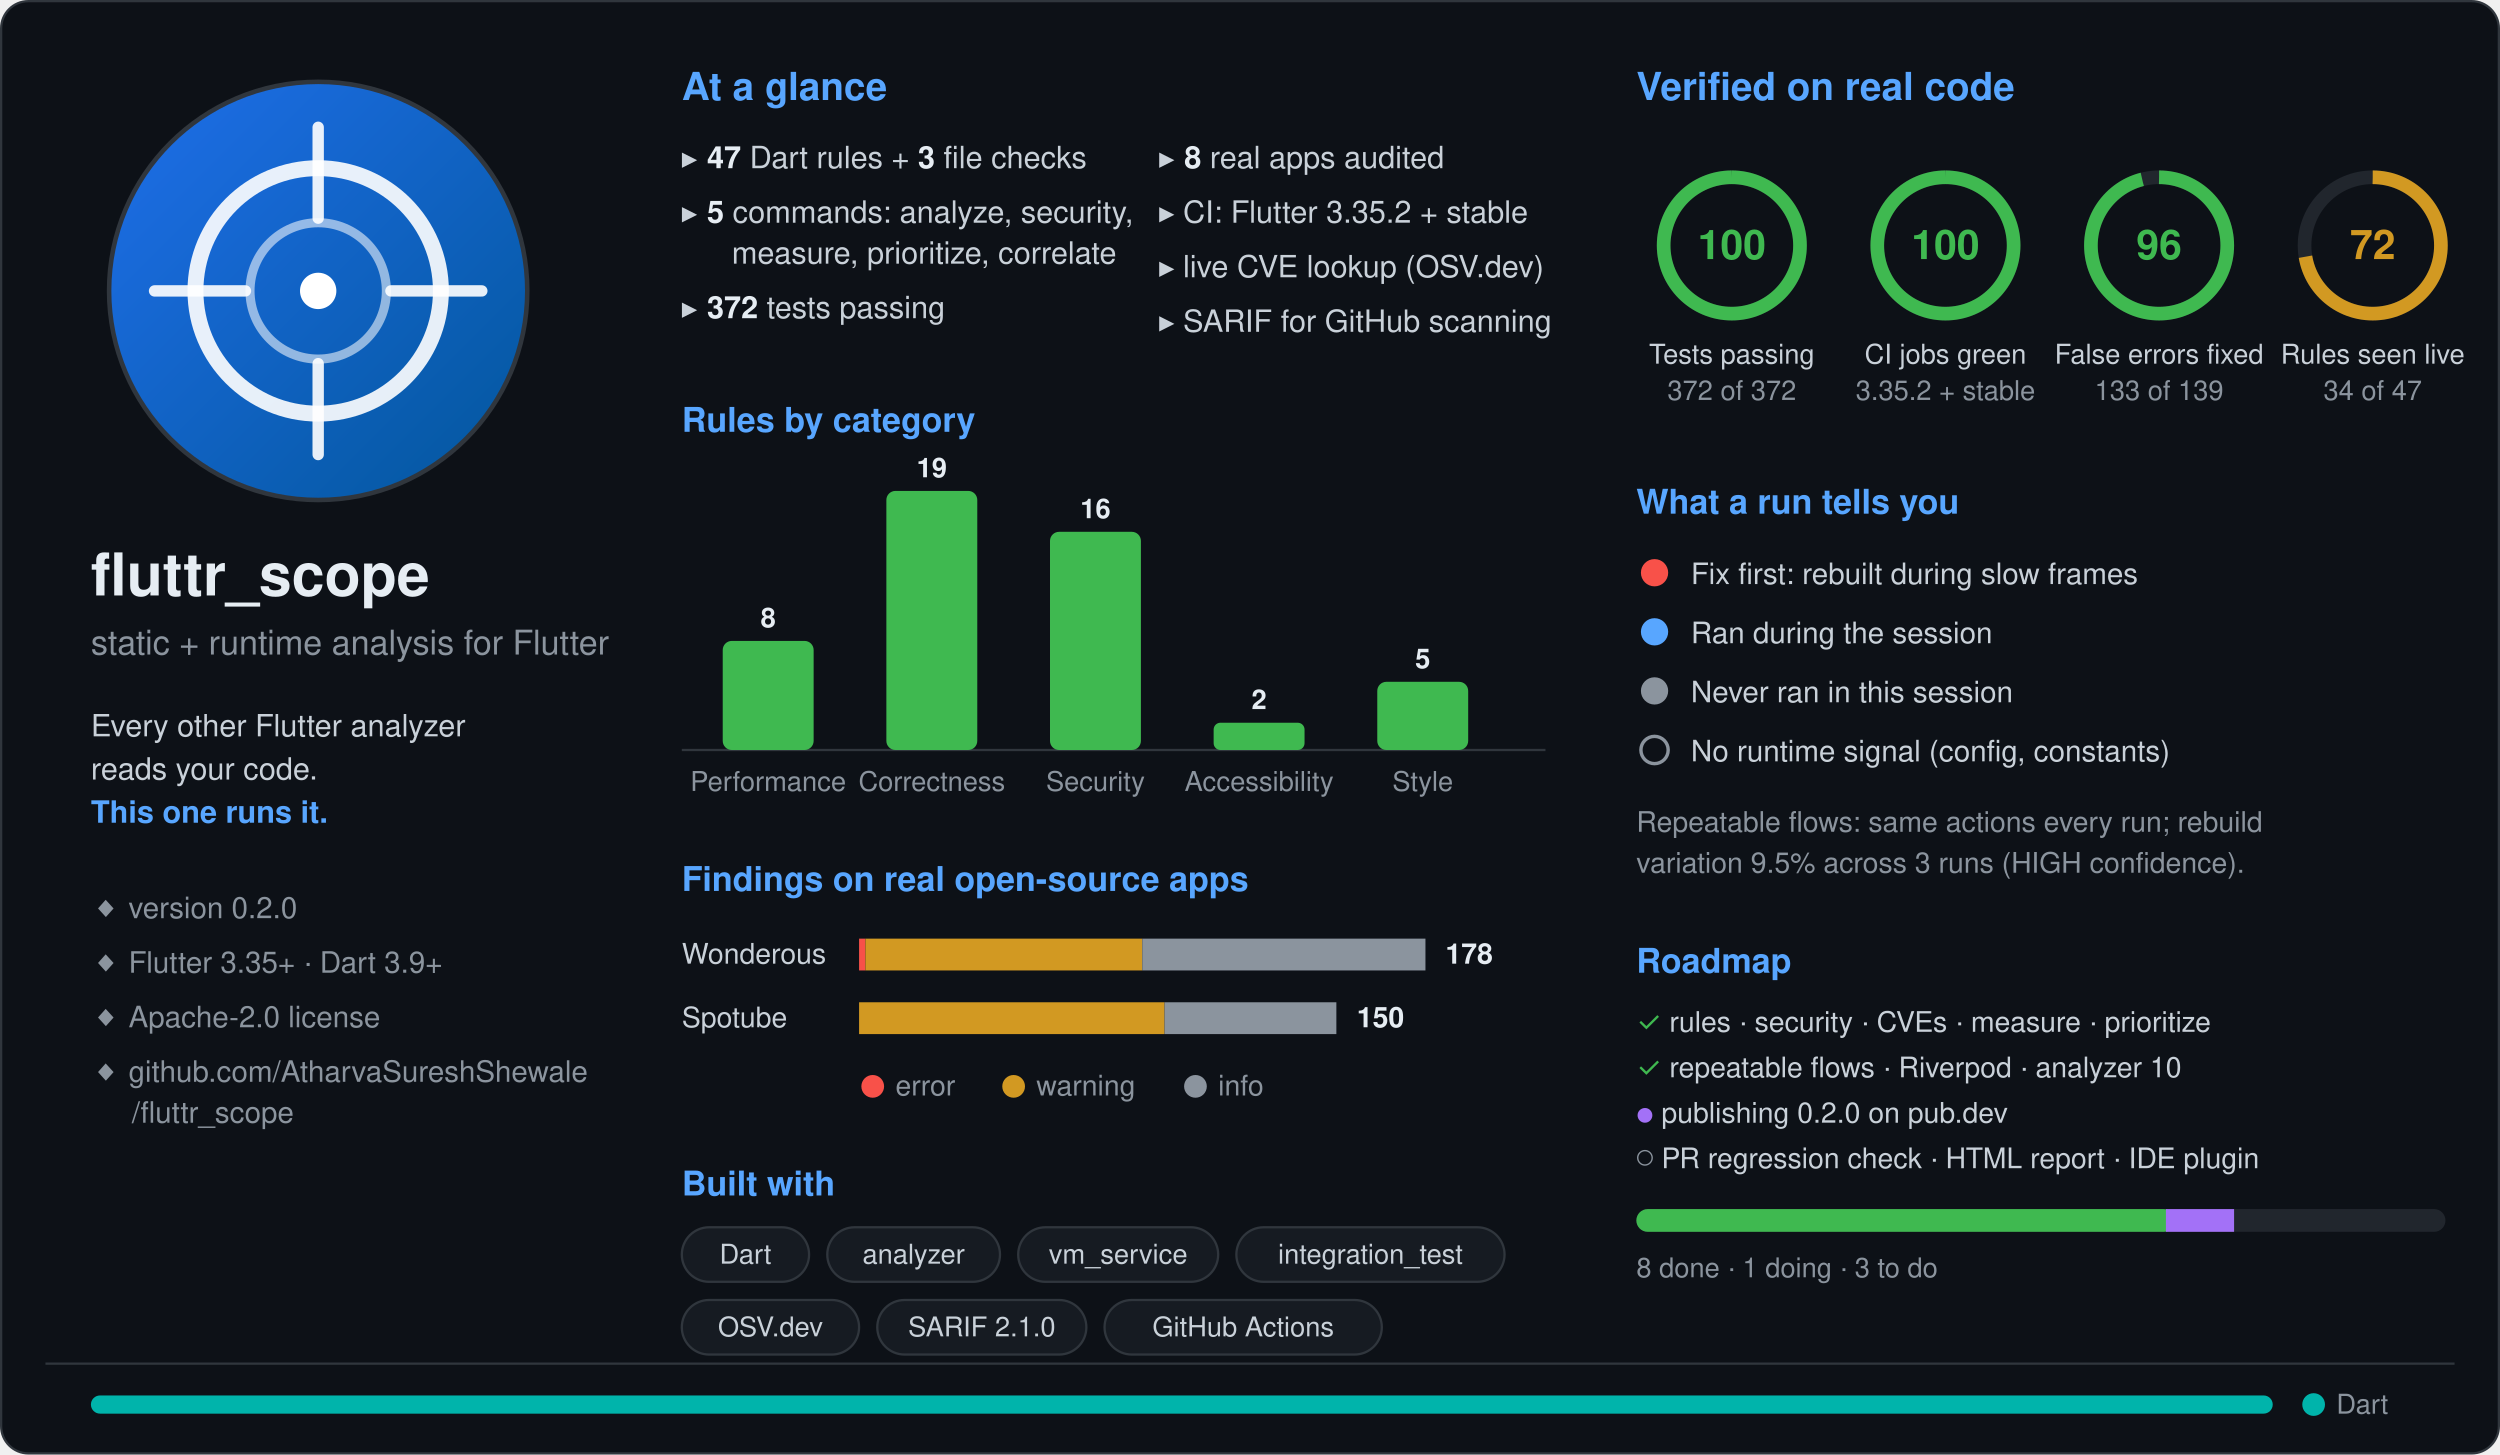
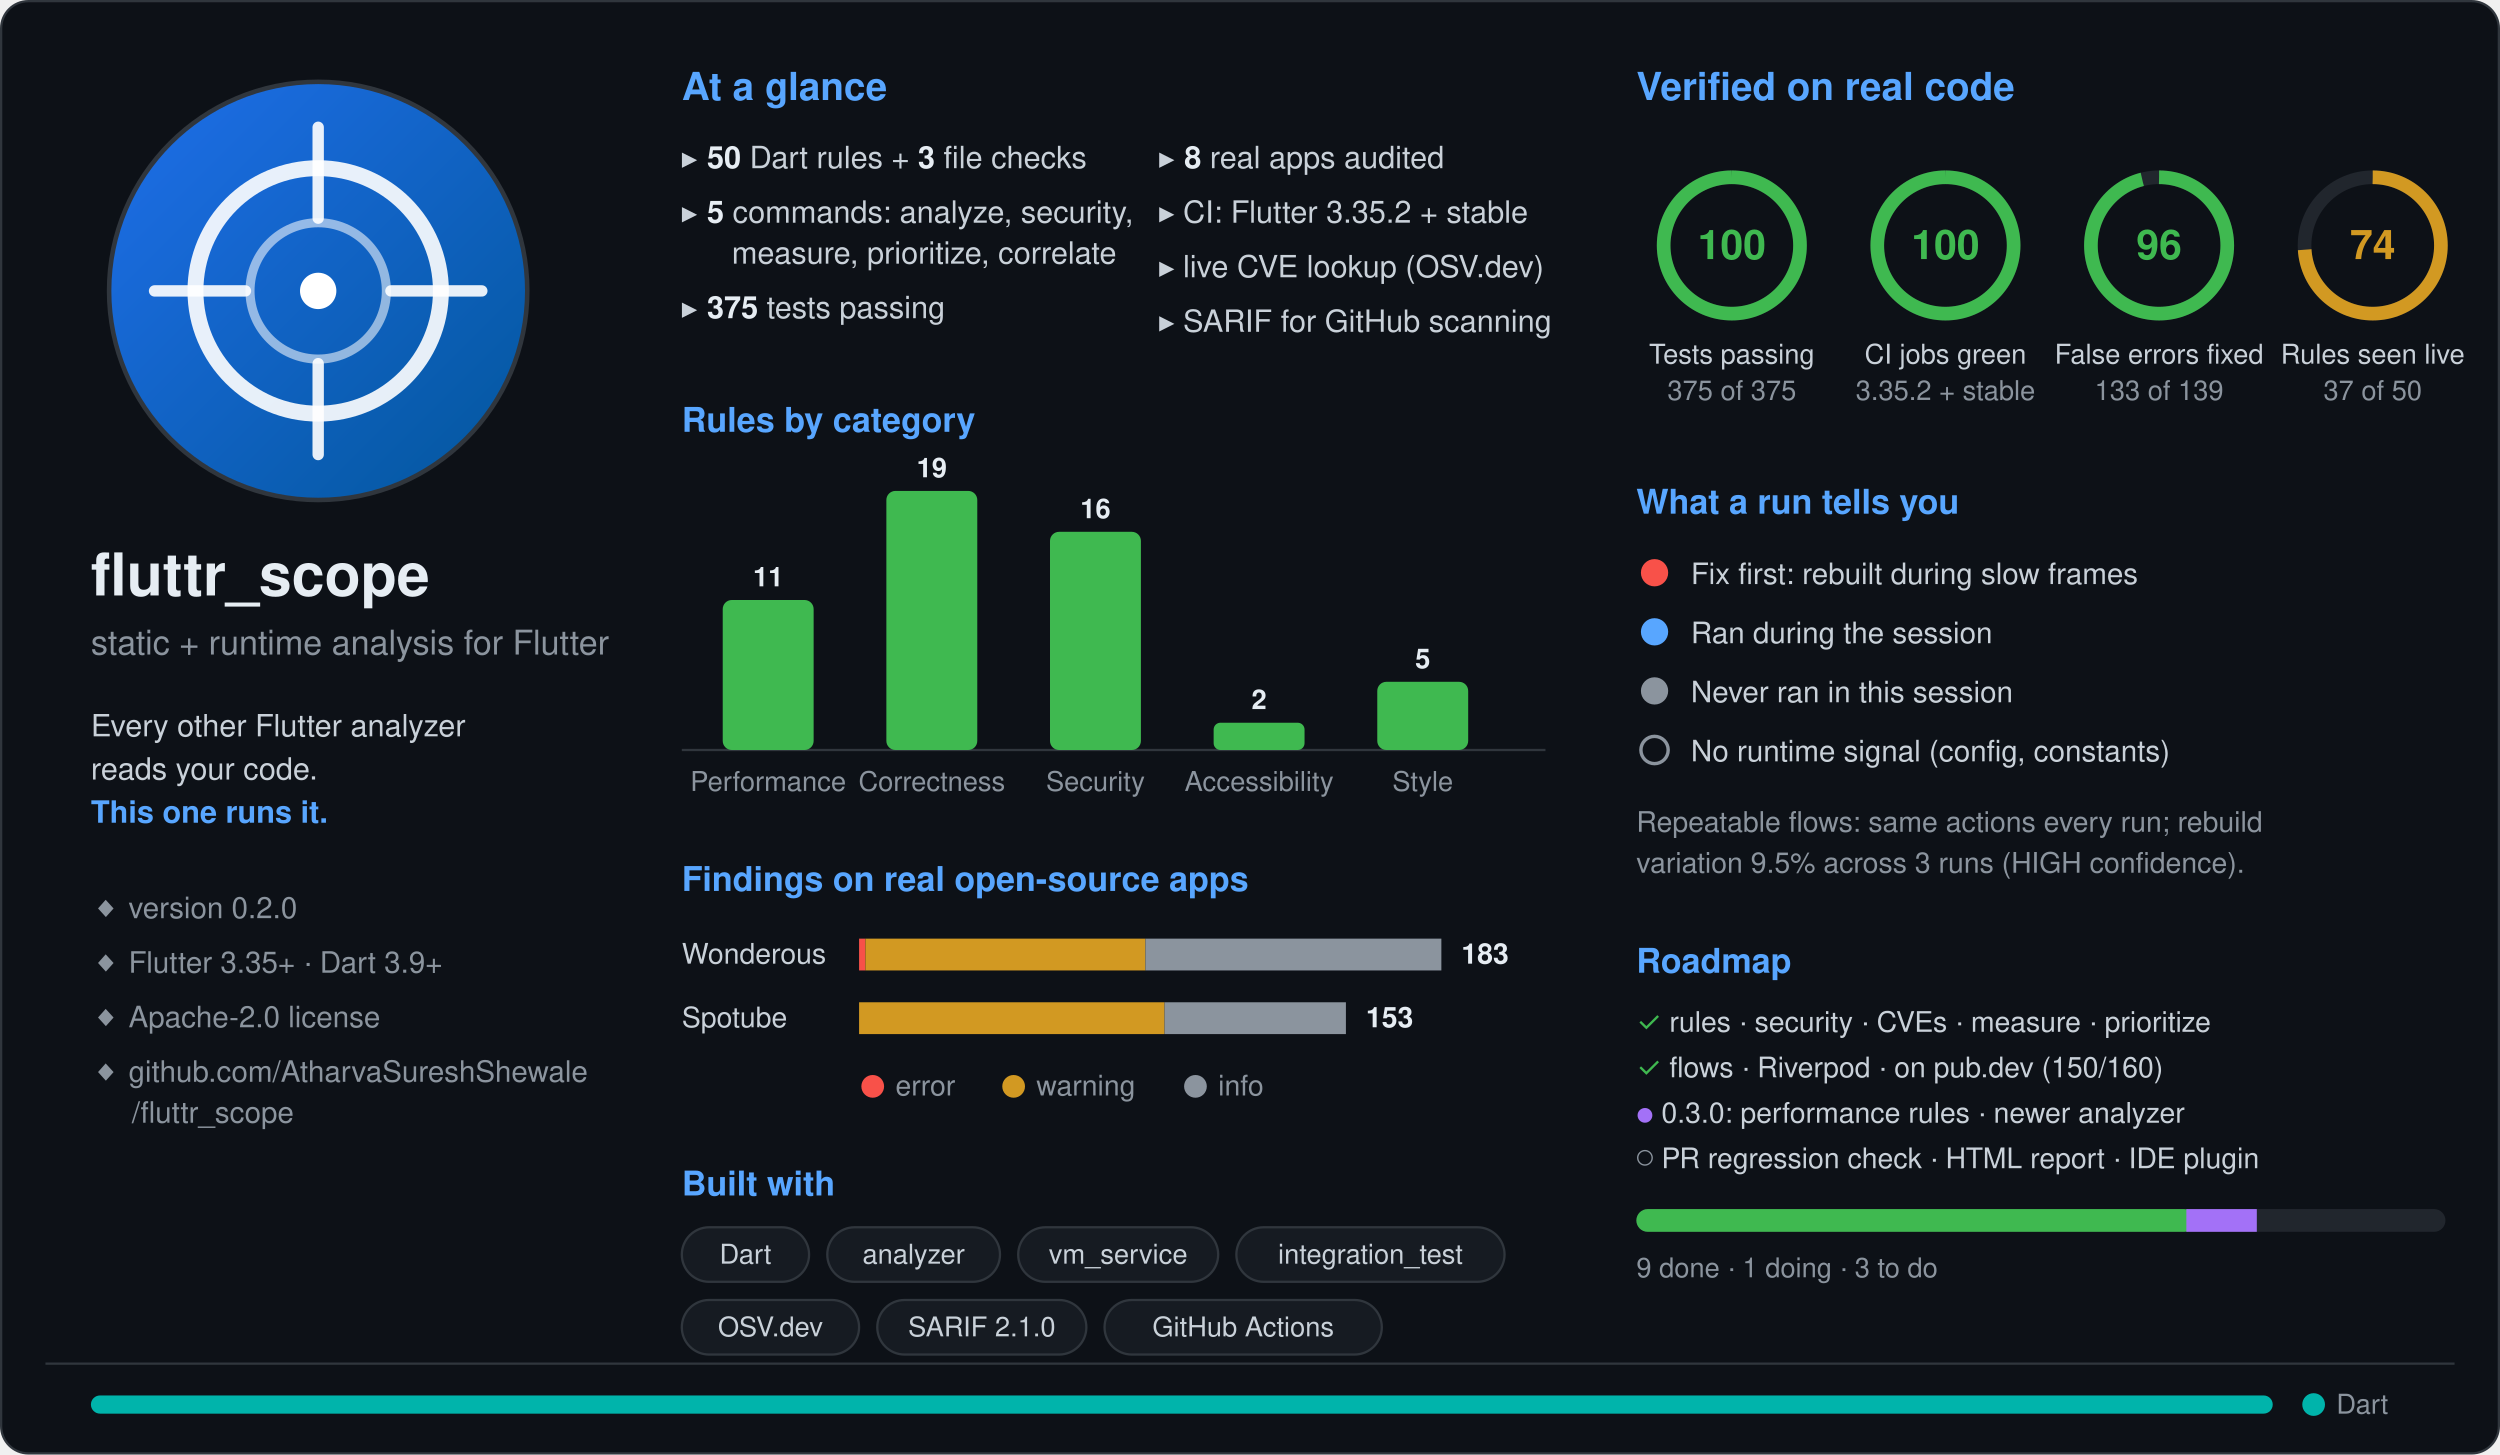
- <svg xmlns="http://www.w3.org/2000/svg" width="1100" height="640" viewBox="0 0 1100 640" role="img" aria-label="fluttr_scope project dashboard: 47 Dart rules plus 3 file checks, 5 commands, 372 tests passing, CI green on Flutter 3.35.2 and stable; rules by category; findings on Wonderous and Spotube; verification scores; roadmap progress">
+ <svg xmlns="http://www.w3.org/2000/svg" width="1100" height="640" viewBox="0 0 1100 640" role="img" aria-label="fluttr_scope project dashboard: 50 Dart rules plus 3 file checks, 5 commands, 375 tests passing, CI green on Flutter 3.35.2 and stable; rules by category; findings on Wonderous and Spotube; verification scores; roadmap progress">
  <defs>
    <linearGradient id="logo" x1="0" y1="0" x2="1" y2="1">
      <stop offset="0" stop-color="#1f6feb" />
      <stop offset="1" stop-color="#02569b" />
    </linearGradient>
  </defs>
  <rect x="0.5" y="0.5" width="1099" height="639" rx="12" fill="#0d1117" stroke="#30363d" />
  <g font-family="-apple-system, 'Segoe UI', Helvetica, Arial, sans-serif">
    <circle cx="140" cy="128" r="92" fill="url(#logo)" />
    <circle cx="140" cy="128" r="92" fill="none" stroke="#30363d" stroke-width="2" />
    <circle cx="140" cy="128" r="54" fill="none" stroke="#ffffff" stroke-opacity="0.9" stroke-width="7" />
    <circle cx="140" cy="128" r="30" fill="none" stroke="#ffffff" stroke-opacity="0.55" stroke-width="4" />
    <line x1="140" y1="56" x2="140" y2="96" stroke="#ffffff" stroke-opacity="0.9" stroke-width="5" stroke-linecap="round" />
    <line x1="140" y1="160" x2="140" y2="200" stroke="#ffffff" stroke-opacity="0.9" stroke-width="5" stroke-linecap="round" />
    <line x1="68" y1="128" x2="108" y2="128" stroke="#ffffff" stroke-opacity="0.9" stroke-width="5" stroke-linecap="round" />
    <line x1="172" y1="128" x2="212" y2="128" stroke="#ffffff" stroke-opacity="0.9" stroke-width="5" stroke-linecap="round" />
    <circle cx="140" cy="128" r="8" fill="#ffffff" />
    <text x="40" y="262" font-size="26" font-weight="700" fill="#e6edf3">fluttr_scope</text>
    <text x="40" y="288" font-size="15" fill="#8b949e">static + runtime analysis for Flutter</text>
    <text x="40" y="324" font-size="13.5" fill="#c9d1d9">Every other Flutter analyzer</text>
    <text x="40" y="343" font-size="13.5" fill="#c9d1d9">reads your code.</text>
    <text x="40" y="362" font-size="13.5" fill="#58a6ff" font-weight="600">This one runs it.</text>
    <g font-size="13" fill="#8b949e">
      <text x="40" y="404">◆  version 0.2.0</text>
      <text x="40" y="428">◆  Flutter 3.35+ · Dart 3.9+</text>
      <text x="40" y="452">◆  Apache-2.0 license</text>
      <text x="40" y="476">◆  github.com/AtharvaSureshShewale</text>
      <text x="58" y="494">/fluttr_scope</text>
    </g>
    <text x="300" y="44" font-size="17" font-weight="600" fill="#58a6ff">At a glance</text>
    <g font-size="13.5" fill="#c9d1d9">
-       <text x="300" y="74">▸  <tspan font-weight="700" fill="#e6edf3">47</tspan> Dart rules + <tspan font-weight="700" fill="#e6edf3">3</tspan> file checks</text>
+       <text x="300" y="74">▸  <tspan font-weight="700" fill="#e6edf3">50</tspan> Dart rules + <tspan font-weight="700" fill="#e6edf3">3</tspan> file checks</text>
      <text x="300" y="98">▸  <tspan font-weight="700" fill="#e6edf3">5</tspan> commands: analyze, security,</text>
      <text x="322" y="116">measure, prioritize, correlate</text>
-       <text x="300" y="140">▸  <tspan font-weight="700" fill="#e6edf3">372</tspan> tests passing</text>
+       <text x="300" y="140">▸  <tspan font-weight="700" fill="#e6edf3">375</tspan> tests passing</text>
      <text x="510" y="74">▸  <tspan font-weight="700" fill="#e6edf3">8</tspan> real apps audited</text>
      <text x="510" y="98">▸  CI: Flutter 3.35.2 + stable</text>
      <text x="510" y="122">▸  live CVE lookup (OSV.dev)</text>
      <text x="510" y="146">▸  SARIF for GitHub scanning</text>
    </g>
    <text x="300" y="190" font-size="15" font-weight="600" fill="#58a6ff">Rules by category</text>
    <line x1="300" y1="330" x2="680" y2="330" stroke="#30363d" />
    <g font-size="12" text-anchor="middle">
-       <rect x="318" y="282" width="40" height="48" rx="4" fill="#3fb950" />
-       <text x="338" y="276" fill="#e6edf3" font-weight="600">8</text>
+       <rect x="318" y="264" width="40" height="66" rx="4" fill="#3fb950" />
+       <text x="338" y="258" fill="#e6edf3" font-weight="600">11</text>
      <text x="338" y="348" fill="#8b949e">Performance</text>
      <rect x="390" y="216" width="40" height="114" rx="4" fill="#3fb950" />
      <text x="410" y="210" fill="#e6edf3" font-weight="600">19</text>
      <text x="410" y="348" fill="#8b949e">Correctness</text>
      <rect x="462" y="234" width="40" height="96" rx="4" fill="#3fb950" />
      <text x="482" y="228" fill="#e6edf3" font-weight="600">16</text>
      <text x="482" y="348" fill="#8b949e">Security</text>
      <rect x="534" y="318" width="40" height="12" rx="3" fill="#3fb950" />
      <text x="554" y="312" fill="#e6edf3" font-weight="600">2</text>
      <text x="554" y="348" fill="#8b949e">Accessibility</text>
      <rect x="606" y="300" width="40" height="30" rx="4" fill="#3fb950" />
      <text x="626" y="294" fill="#e6edf3" font-weight="600">5</text>
      <text x="626" y="348" fill="#8b949e">Style</text>
    </g>
    <text x="300" y="392" font-size="15" font-weight="600" fill="#58a6ff">Findings on real open-source apps</text>
    <g font-size="12.5">
      <text x="300" y="424" fill="#c9d1d9">Wonderous</text>
      <rect x="378" y="413" width="2.8" height="14" fill="#f85149" />
-       <rect x="380.8" y="413" width="121.8" height="14" fill="#d29922" />
-       <rect x="502.6" y="413" width="124.6" height="14" fill="#8b949e" />
-       <text x="636" y="424" fill="#e6edf3" font-weight="600">178</text>
+       <rect x="380.8" y="413" width="123.2" height="14" fill="#d29922" />
+       <rect x="504" y="413" width="130.2" height="14" fill="#8b949e" />
+       <text x="643" y="424" fill="#e6edf3" font-weight="600">183</text>
      <text x="300" y="452" fill="#c9d1d9">Spotube</text>
      <rect x="378" y="441" width="134.4" height="14" fill="#d29922" />
-       <rect x="512.4" y="441" width="75.6" height="14" fill="#8b949e" />
-       <text x="597" y="452" fill="#e6edf3" font-weight="600">150</text>
+       <rect x="512.4" y="441" width="79.8" height="14" fill="#8b949e" />
+       <text x="601" y="452" fill="#e6edf3" font-weight="600">153</text>
      <circle cx="384" cy="478" r="5" fill="#f85149" />
      <text x="394" y="482" fill="#8b949e">error</text>
      <circle cx="446" cy="478" r="5" fill="#d29922" />
      <text x="456" y="482" fill="#8b949e">warning</text>
      <circle cx="526" cy="478" r="5" fill="#8b949e" />
      <text x="536" y="482" fill="#8b949e">info</text>
    </g>
    <text x="300" y="526" font-size="15" font-weight="600" fill="#58a6ff">Built with</text>
    <g font-size="12" fill="#c9d1d9">
      <rect x="300" y="540" width="56" height="24" rx="12" fill="#161b22" stroke="#30363d" />
      <text x="328" y="556" text-anchor="middle">Dart</text>
      <rect x="364" y="540" width="76" height="24" rx="12" fill="#161b22" stroke="#30363d" />
      <text x="402" y="556" text-anchor="middle">analyzer</text>
      <rect x="448" y="540" width="88" height="24" rx="12" fill="#161b22" stroke="#30363d" />
      <text x="492" y="556" text-anchor="middle">vm_service</text>
      <rect x="544" y="540" width="118" height="24" rx="12" fill="#161b22" stroke="#30363d" />
      <text x="603" y="556" text-anchor="middle">integration_test</text>
      <rect x="300" y="572" width="78" height="24" rx="12" fill="#161b22" stroke="#30363d" />
      <text x="339" y="588" text-anchor="middle">OSV.dev</text>
      <rect x="386" y="572" width="92" height="24" rx="12" fill="#161b22" stroke="#30363d" />
      <text x="432" y="588" text-anchor="middle">SARIF 2.1.0</text>
      <rect x="486" y="572" width="122" height="24" rx="12" fill="#161b22" stroke="#30363d" />
      <text x="547" y="588" text-anchor="middle">GitHub Actions</text>
    </g>
    <text x="720" y="44" font-size="17" font-weight="600" fill="#58a6ff">Verified on real code</text>
    <g font-size="12" text-anchor="middle">
      <g transform="translate(762,108)">
        <circle r="30" fill="none" stroke="#21262d" stroke-width="6" />
        <circle r="30" fill="none" stroke="#3fb950" stroke-width="6" stroke-dasharray="188.5 188.5" transform="rotate(-90)" />
        <text y="6" font-size="18" font-weight="700" fill="#3fb950">100</text>
        <text y="52" fill="#c9d1d9">Tests passing</text>
-         <text y="68" fill="#8b949e">372 of 372</text>
+         <text y="68" fill="#8b949e">375 of 375</text>
      </g>
      <g transform="translate(856,108)">
        <circle r="30" fill="none" stroke="#21262d" stroke-width="6" />
        <circle r="30" fill="none" stroke="#3fb950" stroke-width="6" stroke-dasharray="188.5 188.5" transform="rotate(-90)" />
        <text y="6" font-size="18" font-weight="700" fill="#3fb950">100</text>
        <text y="52" fill="#c9d1d9">CI jobs green</text>
        <text y="68" fill="#8b949e">3.35.2 + stable</text>
      </g>
      <g transform="translate(950,108)">
        <circle r="30" fill="none" stroke="#21262d" stroke-width="6" />
        <circle r="30" fill="none" stroke="#3fb950" stroke-width="6" stroke-dasharray="181 188.5" transform="rotate(-90)" />
        <text y="6" font-size="18" font-weight="700" fill="#3fb950">96</text>
        <text y="52" fill="#c9d1d9">False errors fixed</text>
        <text y="68" fill="#8b949e">133 of 139</text>
      </g>
      <g transform="translate(1044,108)">
        <circle r="30" fill="none" stroke="#21262d" stroke-width="6" />
-         <circle r="30" fill="none" stroke="#d29922" stroke-width="6" stroke-dasharray="136.4 188.5" transform="rotate(-90)" />
-         <text y="6" font-size="18" font-weight="700" fill="#d29922">72</text>
+         <circle r="30" fill="none" stroke="#d29922" stroke-width="6" stroke-dasharray="139.5 188.5" transform="rotate(-90)" />
+         <text y="6" font-size="18" font-weight="700" fill="#d29922">74</text>
        <text y="52" fill="#c9d1d9">Rules seen live</text>
-         <text y="68" fill="#8b949e">34 of 47</text>
+         <text y="68" fill="#8b949e">37 of 50</text>
      </g>
    </g>
    <text x="720" y="226" font-size="15" font-weight="600" fill="#58a6ff">What a run tells you</text>
    <g font-size="13" fill="#c9d1d9">
      <circle cx="728" cy="252" r="6" fill="#f85149" />
      <text x="744" y="257">Fix first: rebuilt during slow frames</text>
      <circle cx="728" cy="278" r="6" fill="#58a6ff" />
      <text x="744" y="283">Ran during the session</text>
      <circle cx="728" cy="304" r="6" fill="#8b949e" />
      <text x="744" y="309">Never ran in this session</text>
      <circle cx="728" cy="330" r="6" fill="none" stroke="#8b949e" stroke-width="1.5" />
      <text x="744" y="335">No runtime signal (config, constants)</text>
    </g>
    <text x="720" y="366" font-size="12.5" fill="#8b949e">Repeatable flows: same actions every run; rebuild</text>
    <text x="720" y="384" font-size="12.5" fill="#8b949e">variation 9.5% across 3 runs (HIGH confidence).</text>
    <text x="720" y="428" font-size="15" font-weight="600" fill="#58a6ff">Roadmap</text>
    <g font-size="12.5" fill="#c9d1d9">
      <text x="720" y="454">
        <tspan fill="#3fb950">✓</tspan>  rules · security · CVEs · measure · prioritize</text>
      <text x="720" y="474">
-         <tspan fill="#3fb950">✓</tspan>  repeatable flows · Riverpod · analyzer 10</text>
+         <tspan fill="#3fb950">✓</tspan>  flows · Riverpod · on pub.dev (150/160)</text>
      <text x="720" y="494">
-         <tspan fill="#a371f7">●</tspan>  publishing 0.2.0 on pub.dev</text>
+         <tspan fill="#a371f7">●</tspan>  0.3.0: performance rules · newer analyzer</text>
      <text x="720" y="514">
        <tspan fill="#8b949e">○</tspan>  PR regression check · HTML report · IDE plugin</text>
    </g>
    <rect x="720" y="532" width="356" height="10" rx="5" fill="#21262d" />
-     <rect x="720" y="532" width="237" height="10" rx="5" fill="#3fb950" />
-     <rect x="953" y="532" width="30" height="10" fill="#a371f7" />
-     <text x="720" y="562" font-size="12" fill="#8b949e">8 done · 1 doing · 3 to do</text>
+     <rect x="720" y="532" width="246" height="10" rx="5" fill="#3fb950" />
+     <rect x="962" y="532" width="31" height="10" fill="#a371f7" />
+     <text x="720" y="562" font-size="12" fill="#8b949e">9 done · 1 doing · 3 to do</text>
    <line x1="20" y1="600" x2="1080" y2="600" stroke="#30363d" />
    <rect x="40" y="614" width="960" height="8" rx="4" fill="#00B4AB" />
    <circle cx="1018" cy="618" r="5" fill="#00B4AB" />
    <text x="1028" y="622" font-size="12" fill="#8b949e">Dart</text>
  </g>
</svg>
